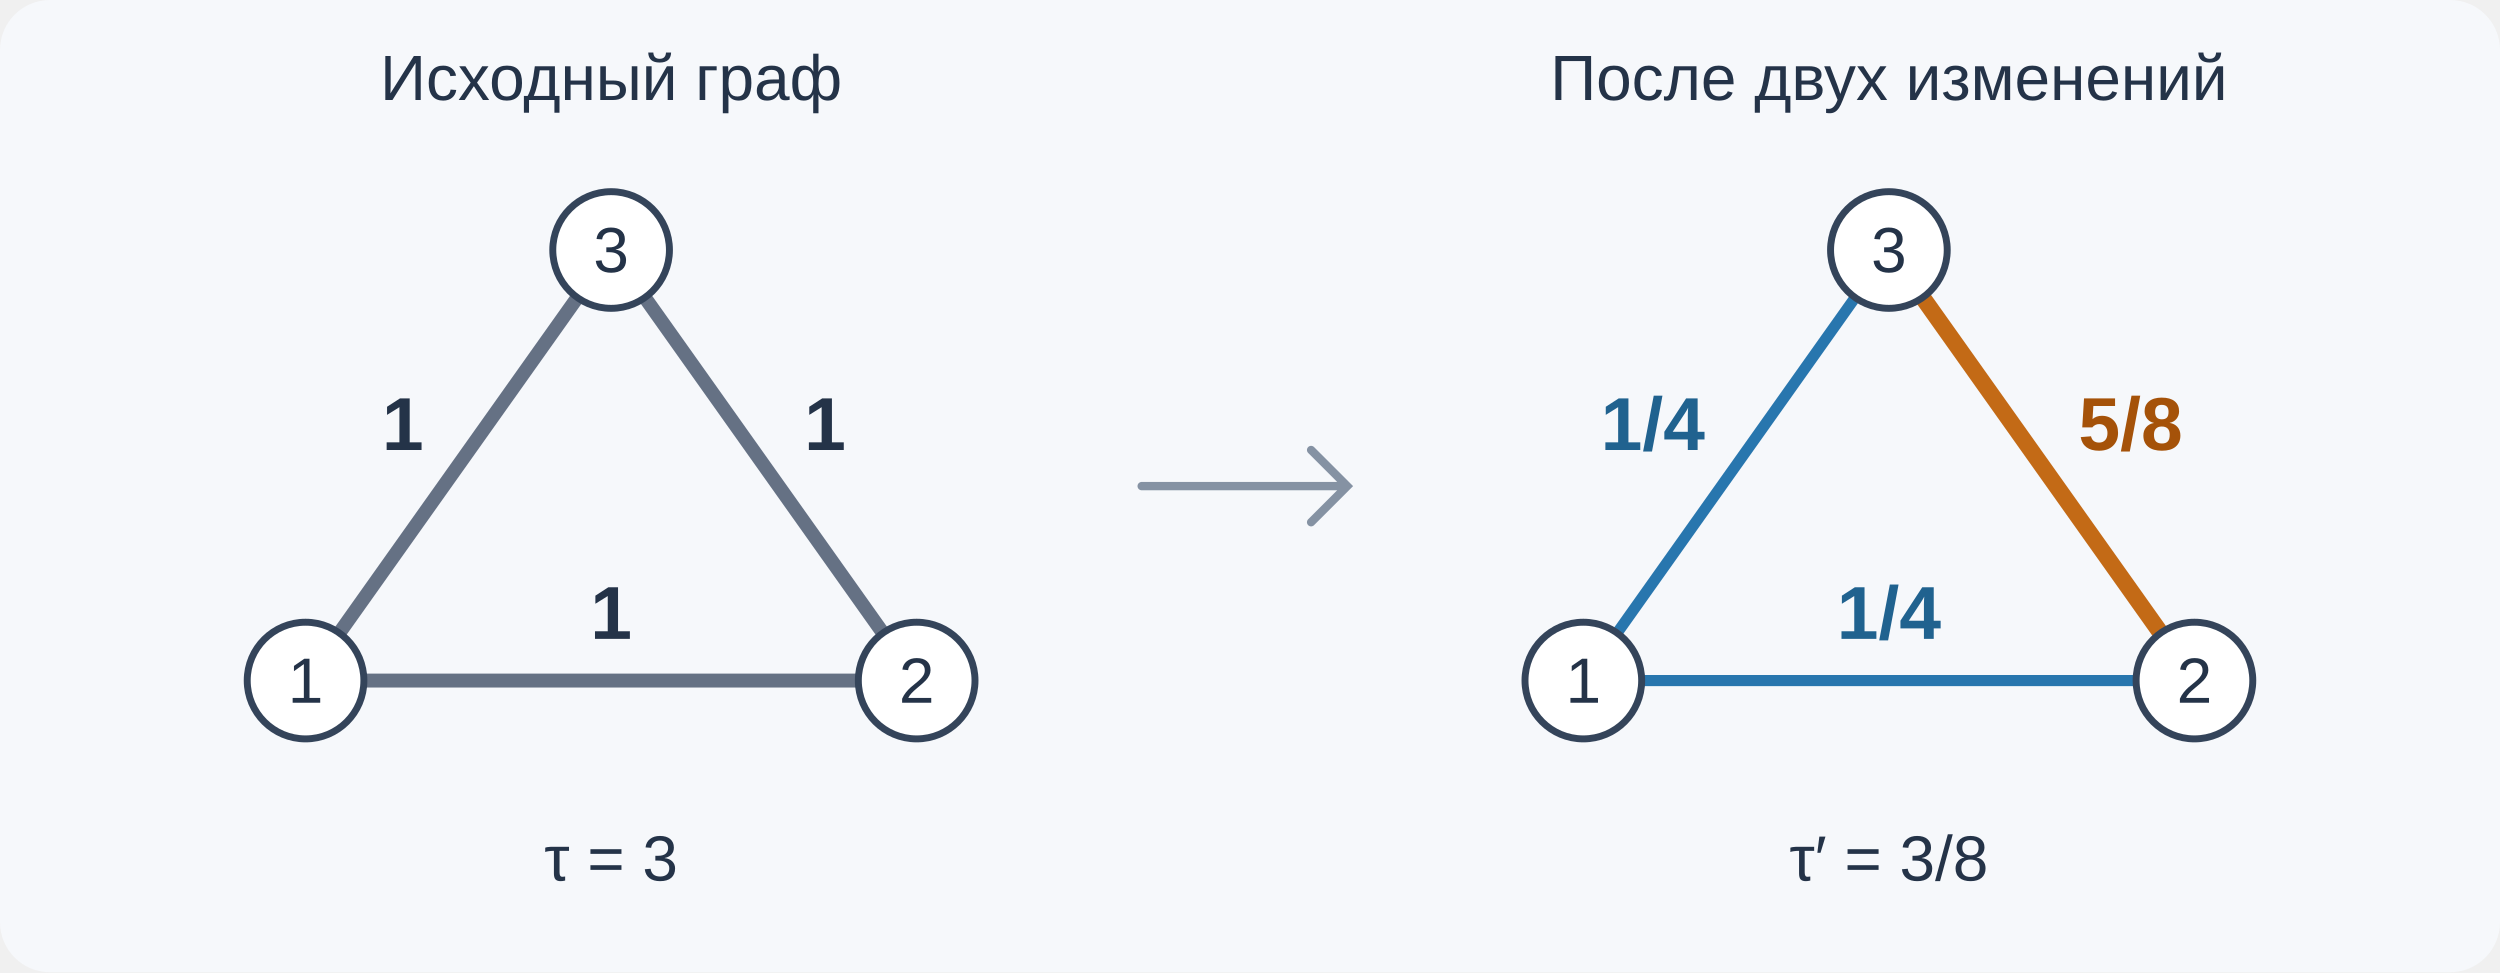
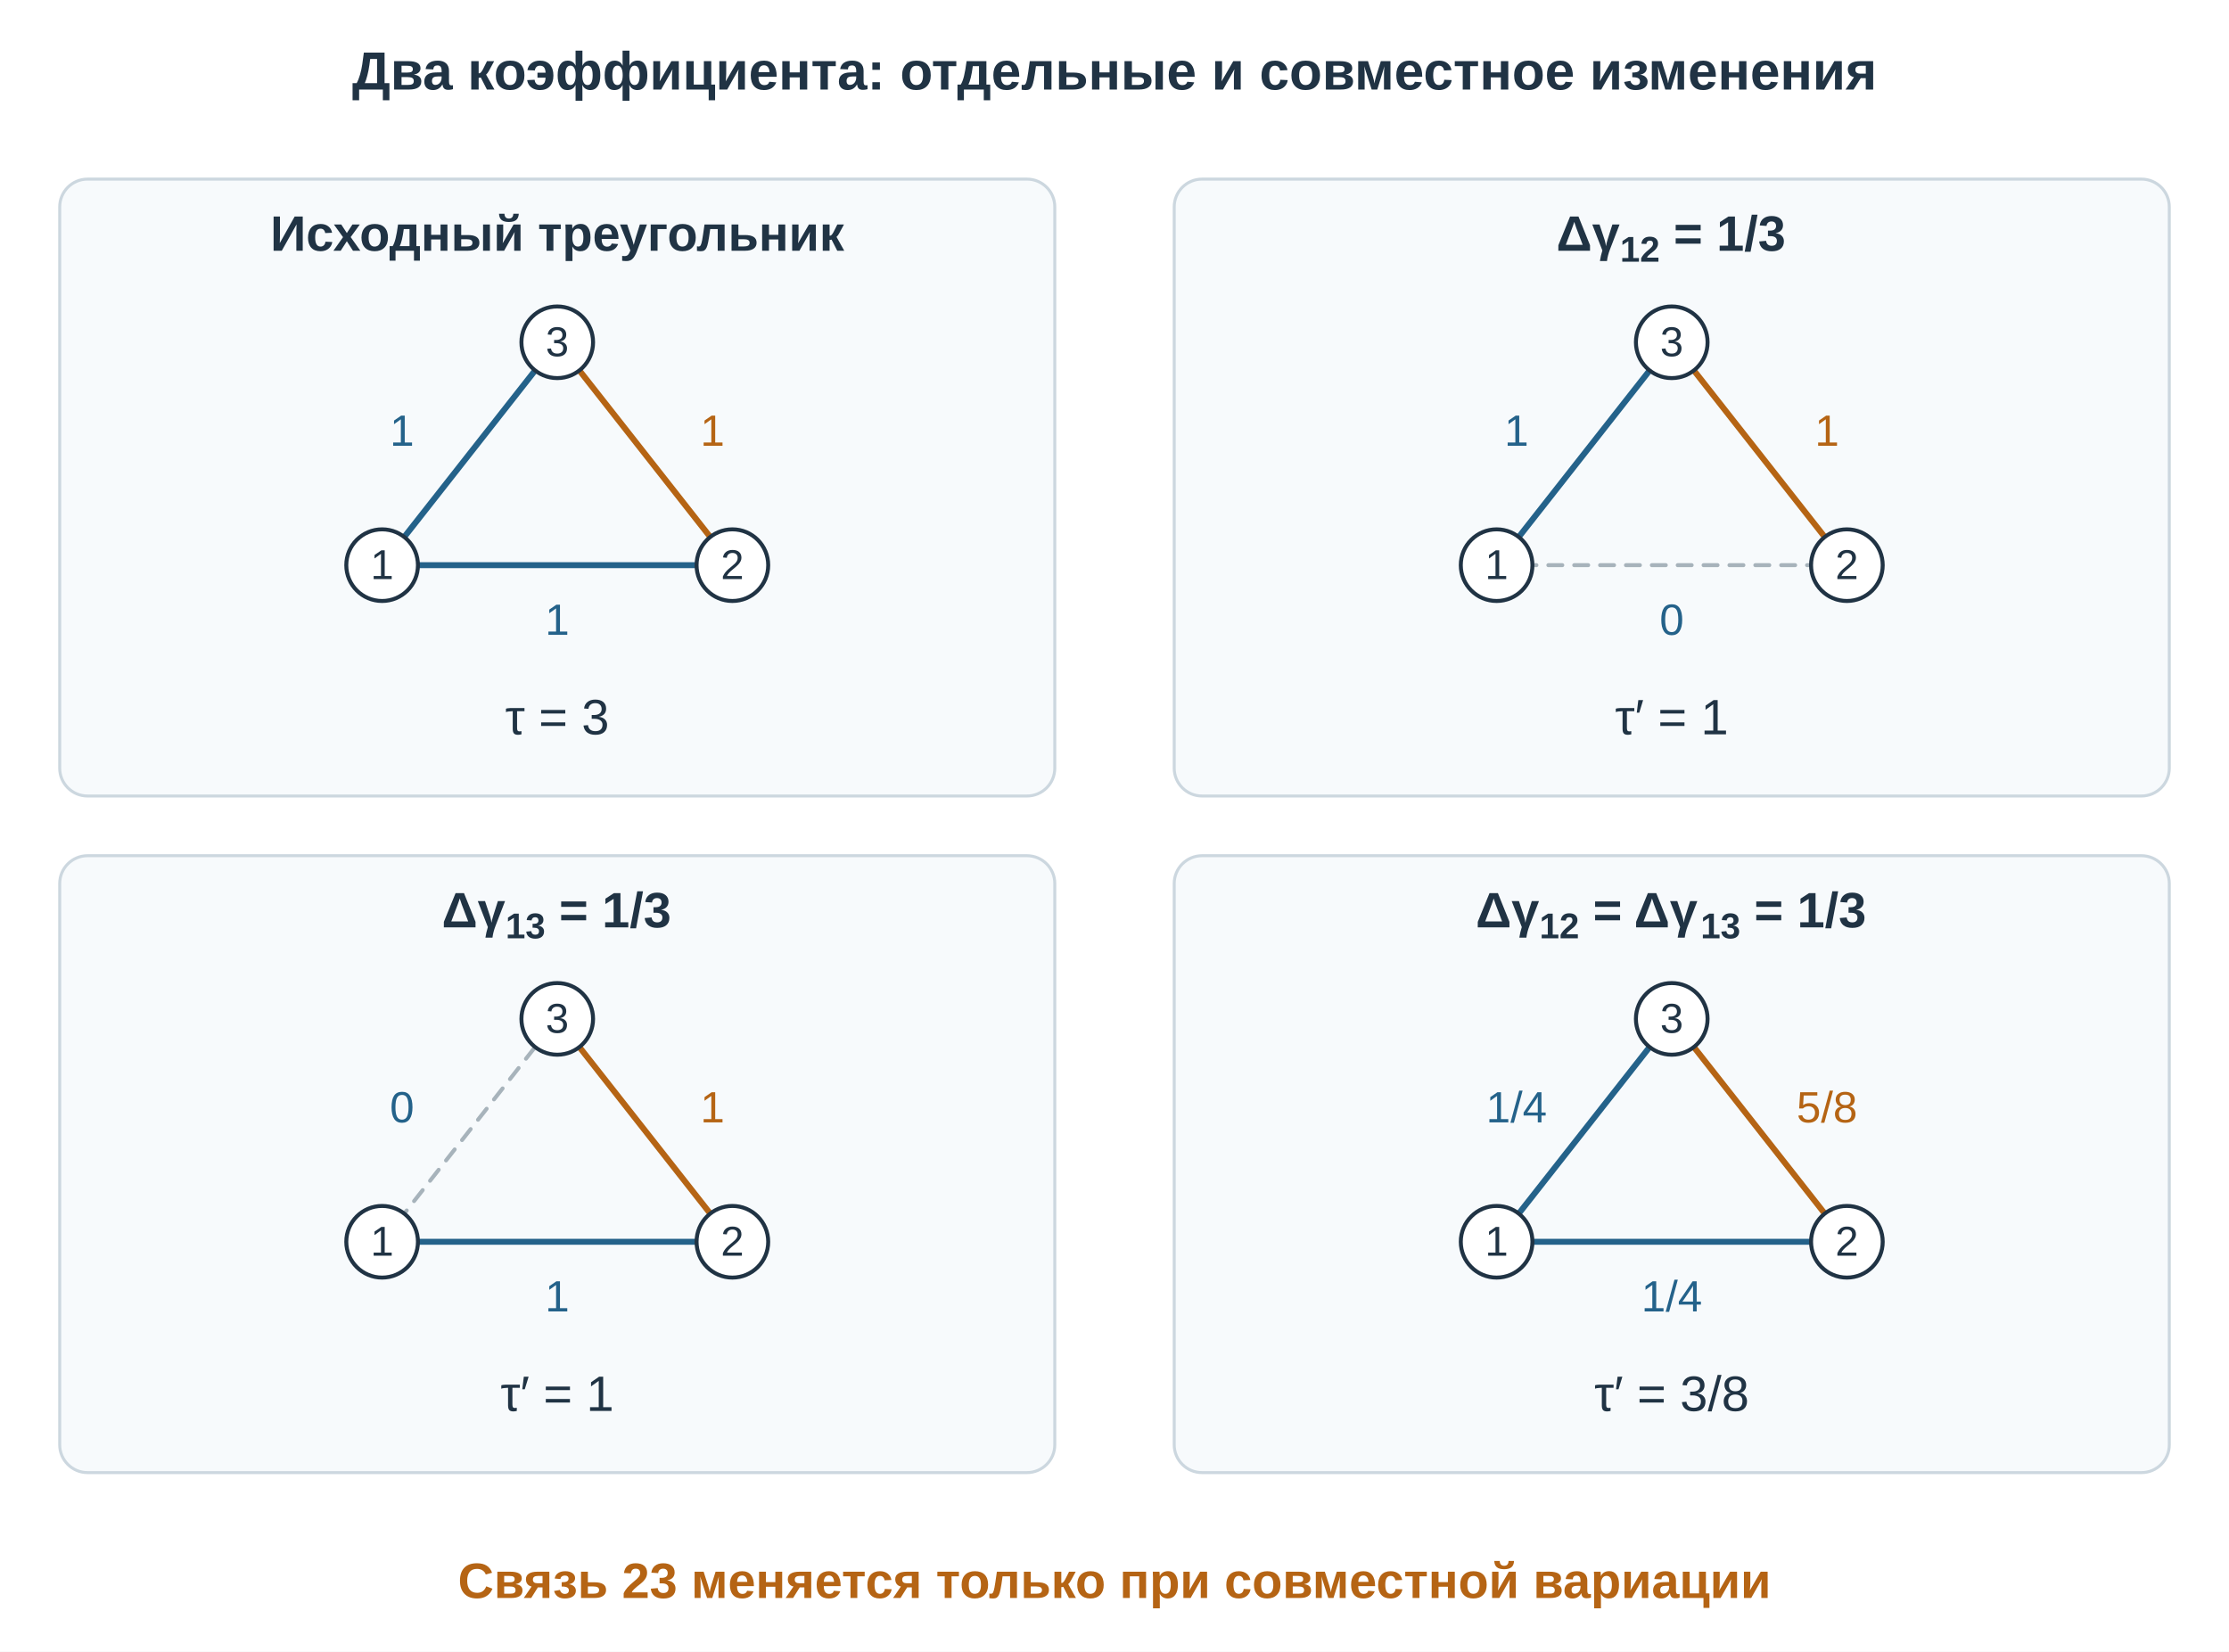
- <svg xmlns="http://www.w3.org/2000/svg" width="900" height="350" viewBox="0 0 900 350" role="img" aria-labelledby="title desc">
-   <rect width="900" height="350" rx="18" fill="#f6f8fb" />
-   <g font-family="Arial, sans-serif" text-anchor="middle" fill="#243348">
-     <text x="220" y="36" font-size="23">Исходный граф</text>
-     <text x="680" y="36" font-size="23">После двух изменений</text>
-     <g stroke-linecap="round">
-       <path d="M110 245 L330 245 L220 90 Z" stroke="#657184" stroke-width="5" fill="none" />
-       <path d="M570 245 L790 245" stroke="#2876ae" stroke-width="4" />
-       <path d="M570 245 L680 90" stroke="#2876ae" stroke-width="4" />
-       <path d="M680 90 L790 245" stroke="#c36a16" stroke-width="6" />
-       <path d="M411 175 L485 175 M472 162 L485 175 L472 188" stroke="#8592a3" stroke-width="3" fill="none" />
-     </g>
-     <g font-size="27" font-weight="bold">
-       <text x="220" y="230">1</text>
-       <text x="145" y="162">1</text>
-       <text x="297" y="162">1</text>
-       <text x="680" y="230" fill="#20628f">1/4</text>
-       <text x="595" y="162" fill="#20628f">1/4</text>
-       <text x="767" y="162" fill="#a55209">5/8</text>
-     </g>
-     <g stroke="#34445a" stroke-width="2.5" fill="white">
-       <circle cx="110" cy="245" r="21" />
-       <circle cx="330" cy="245" r="21" />
-       <circle cx="220" cy="90" r="21" />
-       <circle cx="570" cy="245" r="21" />
-       <circle cx="790" cy="245" r="21" />
-       <circle cx="680" cy="90" r="21" />
-     </g>
-     <g font-size="23" dominant-baseline="central">
-       <text x="110" y="245">1</text>
-       <text x="330" y="245">2</text>
-       <text x="220" y="90">3</text>
-       <text x="570" y="245">1</text>
-       <text x="790" y="245">2</text>
-       <text x="680" y="90">3</text>
-     </g>
-     <g font-size="23">
-       <text x="220" y="317">τ = 3</text>
-       <text x="680" y="317">τ′ = 3/8</text>
-     </g>
-   </g>
+ <svg xmlns="http://www.w3.org/2000/svg" width="1120" height="830" viewBox="0 0 1120 830" role="img" aria-labelledby="title">
+   <defs>
+     <marker id="arrow" markerWidth="12" markerHeight="12" refX="9" refY="5" orient="auto" markerUnits="userSpaceOnUse">
+       <path d="M0 0 L10 5 L0 10 Z" fill="#24628a" />
+     </marker>
+   </defs>
+   <style>text{font-family:Arial,sans-serif;fill:#203344}path,line{stroke-linecap:round;stroke-linejoin:round}</style>
+   <rect width="1120" height="830" fill="white" />
+   <text xml:space="preserve" x="560" y="45" font-size="27" fill="#203344" style="fill:#203344" font-weight="600" text-anchor="middle">Два коэффициента: отдельные и совместное изменения</text>
+   <rect x="30" y="90" width="500" height="310" rx="14" fill="#f7fafc" stroke="#ccd7df" stroke-width="1.5" />
+   <text xml:space="preserve" x="280" y="126" font-size="25" fill="#203344" style="fill:#203344" font-weight="600" text-anchor="middle">Исходный треугольник</text>
+   <line x1="211.0" y1="284.0" x2="349.0" y2="284.0" stroke="#24628a" stroke-width="3" />
+   <text xml:space="preserve" x="280.0" y="319.0" font-size="22" fill="#24628a" style="fill:#24628a" font-weight="400" text-anchor="middle">1</text>
+   <line x1="203.739" y1="269.06" x2="268.261" y2="186.94" stroke="#24628a" stroke-width="3" />
+   <text xml:space="preserve" x="202.0" y="224.0" font-size="22" fill="#24628a" style="fill:#24628a" font-weight="400" text-anchor="middle">1</text>
+   <line x1="356.261" y1="269.06" x2="291.739" y2="186.94" stroke="#b56414" stroke-width="3" />
+   <text xml:space="preserve" x="358.0" y="224.0" font-size="22" fill="#b56414" style="fill:#b56414" font-weight="400" text-anchor="middle">1</text>
+   <circle cx="192.0" cy="284.0" r="18" fill="white" stroke="#203344" stroke-width="2" />
+   <text xml:space="preserve" x="192.0" y="291.0" font-size="21" fill="#203344" style="fill:#203344" font-weight="400" text-anchor="middle">1</text>
+   <circle cx="368.0" cy="284.0" r="18" fill="white" stroke="#203344" stroke-width="2" />
+   <text xml:space="preserve" x="368.0" y="291.0" font-size="21" fill="#203344" style="fill:#203344" font-weight="400" text-anchor="middle">2</text>
+   <circle cx="280" cy="172" r="18" fill="white" stroke="#203344" stroke-width="2" />
+   <text xml:space="preserve" x="280" y="179" font-size="21" fill="#203344" style="fill:#203344" font-weight="400" text-anchor="middle">3</text>
+   <text xml:space="preserve" x="280" y="369" font-size="25" fill="#203344" style="fill:#203344" font-weight="400" text-anchor="middle">τ = 3</text>
+   <rect x="590" y="90" width="500" height="310" rx="14" fill="#f7fafc" stroke="#ccd7df" stroke-width="1.5" />
+   <text xml:space="preserve" x="782.0" y="126" font-size="25" fill="#203344" style="fill:#203344" font-weight="600" text-anchor="start">Δγ</text>
+   <text xml:space="preserve" x="814.0" y="131.5" font-size="18" fill="#203344" style="fill:#203344" font-weight="600" text-anchor="start">12</text>
+   <text xml:space="preserve" x="834.0" y="126" font-size="25" fill="#203344" style="fill:#203344" font-weight="600" text-anchor="start"> = 1/3</text>
+   <line x1="752.0" y1="284.0" x2="928.0" y2="284.0" stroke="#a7b3bb" stroke-width="2" stroke-dasharray="7 6" />
+   <text xml:space="preserve" x="840.0" y="319.0" font-size="22" fill="#24628a" style="fill:#24628a" font-weight="400" text-anchor="middle">0</text>
+   <line x1="763.739" y1="269.06" x2="828.261" y2="186.94" stroke="#24628a" stroke-width="3" />
+   <text xml:space="preserve" x="762.0" y="224.0" font-size="22" fill="#24628a" style="fill:#24628a" font-weight="400" text-anchor="middle">1</text>
+   <line x1="916.261" y1="269.06" x2="851.739" y2="186.94" stroke="#b56414" stroke-width="3" />
+   <text xml:space="preserve" x="918.0" y="224.0" font-size="22" fill="#b56414" style="fill:#b56414" font-weight="400" text-anchor="middle">1</text>
+   <circle cx="752.0" cy="284.0" r="18" fill="white" stroke="#203344" stroke-width="2" />
+   <text xml:space="preserve" x="752.0" y="291.0" font-size="21" fill="#203344" style="fill:#203344" font-weight="400" text-anchor="middle">1</text>
+   <circle cx="928.0" cy="284.0" r="18" fill="white" stroke="#203344" stroke-width="2" />
+   <text xml:space="preserve" x="928.0" y="291.0" font-size="21" fill="#203344" style="fill:#203344" font-weight="400" text-anchor="middle">2</text>
+   <circle cx="840" cy="172" r="18" fill="white" stroke="#203344" stroke-width="2" />
+   <text xml:space="preserve" x="840" y="179" font-size="21" fill="#203344" style="fill:#203344" font-weight="400" text-anchor="middle">3</text>
+   <text xml:space="preserve" x="840" y="369" font-size="25" fill="#203344" style="fill:#203344" font-weight="400" text-anchor="middle">τ′ = 1</text>
+   <rect x="30" y="430" width="500" height="310" rx="14" fill="#f7fafc" stroke="#ccd7df" stroke-width="1.5" />
+   <text xml:space="preserve" x="222.0" y="466" font-size="25" fill="#203344" style="fill:#203344" font-weight="600" text-anchor="start">Δγ</text>
+   <text xml:space="preserve" x="254.0" y="471.5" font-size="18" fill="#203344" style="fill:#203344" font-weight="600" text-anchor="start">13</text>
+   <text xml:space="preserve" x="274.0" y="466" font-size="25" fill="#203344" style="fill:#203344" font-weight="600" text-anchor="start"> = 1/3</text>
+   <line x1="211.0" y1="624.0" x2="349.0" y2="624.0" stroke="#24628a" stroke-width="3" />
+   <text xml:space="preserve" x="280.0" y="659.0" font-size="22" fill="#24628a" style="fill:#24628a" font-weight="400" text-anchor="middle">1</text>
+   <line x1="192.0" y1="624.0" x2="280" y2="512" stroke="#a7b3bb" stroke-width="2" stroke-dasharray="7 6" />
+   <text xml:space="preserve" x="202.0" y="564.0" font-size="22" fill="#24628a" style="fill:#24628a" font-weight="400" text-anchor="middle">0</text>
+   <line x1="356.261" y1="609.06" x2="291.739" y2="526.94" stroke="#b56414" stroke-width="3" />
+   <text xml:space="preserve" x="358.0" y="564.0" font-size="22" fill="#b56414" style="fill:#b56414" font-weight="400" text-anchor="middle">1</text>
+   <circle cx="192.0" cy="624.0" r="18" fill="white" stroke="#203344" stroke-width="2" />
+   <text xml:space="preserve" x="192.0" y="631.0" font-size="21" fill="#203344" style="fill:#203344" font-weight="400" text-anchor="middle">1</text>
+   <circle cx="368.0" cy="624.0" r="18" fill="white" stroke="#203344" stroke-width="2" />
+   <text xml:space="preserve" x="368.0" y="631.0" font-size="21" fill="#203344" style="fill:#203344" font-weight="400" text-anchor="middle">2</text>
+   <circle cx="280" cy="512" r="18" fill="white" stroke="#203344" stroke-width="2" />
+   <text xml:space="preserve" x="280" y="519" font-size="21" fill="#203344" style="fill:#203344" font-weight="400" text-anchor="middle">3</text>
+   <text xml:space="preserve" x="280" y="709" font-size="25" fill="#203344" style="fill:#203344" font-weight="400" text-anchor="middle">τ′ = 1</text>
+   <rect x="590" y="430" width="500" height="310" rx="14" fill="#f7fafc" stroke="#ccd7df" stroke-width="1.5" />
+   <text xml:space="preserve" x="741.508" y="466" font-size="25" fill="#203344" style="fill:#203344" font-weight="600" text-anchor="start">Δγ</text>
+   <text xml:space="preserve" x="773.508" y="471.5" font-size="18" fill="#203344" style="fill:#203344" font-weight="600" text-anchor="start">12</text>
+   <text xml:space="preserve" x="793.508" y="466" font-size="25" fill="#203344" style="fill:#203344" font-weight="600" text-anchor="start"> = Δγ</text>
+   <text xml:space="preserve" x="854.492" y="471.5" font-size="18" fill="#203344" style="fill:#203344" font-weight="600" text-anchor="start">13</text>
+   <text xml:space="preserve" x="874.492" y="466" font-size="25" fill="#203344" style="fill:#203344" font-weight="600" text-anchor="start"> = 1/3</text>
+   <line x1="771.0" y1="624.0" x2="909.0" y2="624.0" stroke="#24628a" stroke-width="3" />
+   <text xml:space="preserve" x="840.0" y="659.0" font-size="22" fill="#24628a" style="fill:#24628a" font-weight="400" text-anchor="middle">1/4</text>
+   <line x1="763.739" y1="609.06" x2="828.261" y2="526.94" stroke="#24628a" stroke-width="3" />
+   <text xml:space="preserve" x="762.0" y="564.0" font-size="22" fill="#24628a" style="fill:#24628a" font-weight="400" text-anchor="middle">1/4</text>
+   <line x1="916.261" y1="609.06" x2="851.739" y2="526.94" stroke="#b56414" stroke-width="3" />
+   <text xml:space="preserve" x="918.0" y="564.0" font-size="22" fill="#b56414" style="fill:#b56414" font-weight="400" text-anchor="middle">5/8</text>
+   <circle cx="752.0" cy="624.0" r="18" fill="white" stroke="#203344" stroke-width="2" />
+   <text xml:space="preserve" x="752.0" y="631.0" font-size="21" fill="#203344" style="fill:#203344" font-weight="400" text-anchor="middle">1</text>
+   <circle cx="928.0" cy="624.0" r="18" fill="white" stroke="#203344" stroke-width="2" />
+   <text xml:space="preserve" x="928.0" y="631.0" font-size="21" fill="#203344" style="fill:#203344" font-weight="400" text-anchor="middle">2</text>
+   <circle cx="840" cy="512" r="18" fill="white" stroke="#203344" stroke-width="2" />
+   <text xml:space="preserve" x="840" y="519" font-size="21" fill="#203344" style="fill:#203344" font-weight="400" text-anchor="middle">3</text>
+   <text xml:space="preserve" x="840" y="709" font-size="25" fill="#203344" style="fill:#203344" font-weight="400" text-anchor="middle">τ′ = 3/8</text>
+   <text xml:space="preserve" x="560" y="803" font-size="25" fill="#b56414" style="fill:#b56414" font-weight="600" text-anchor="middle">Связь 23 меняется только при совместной вариации</text>
</svg>
